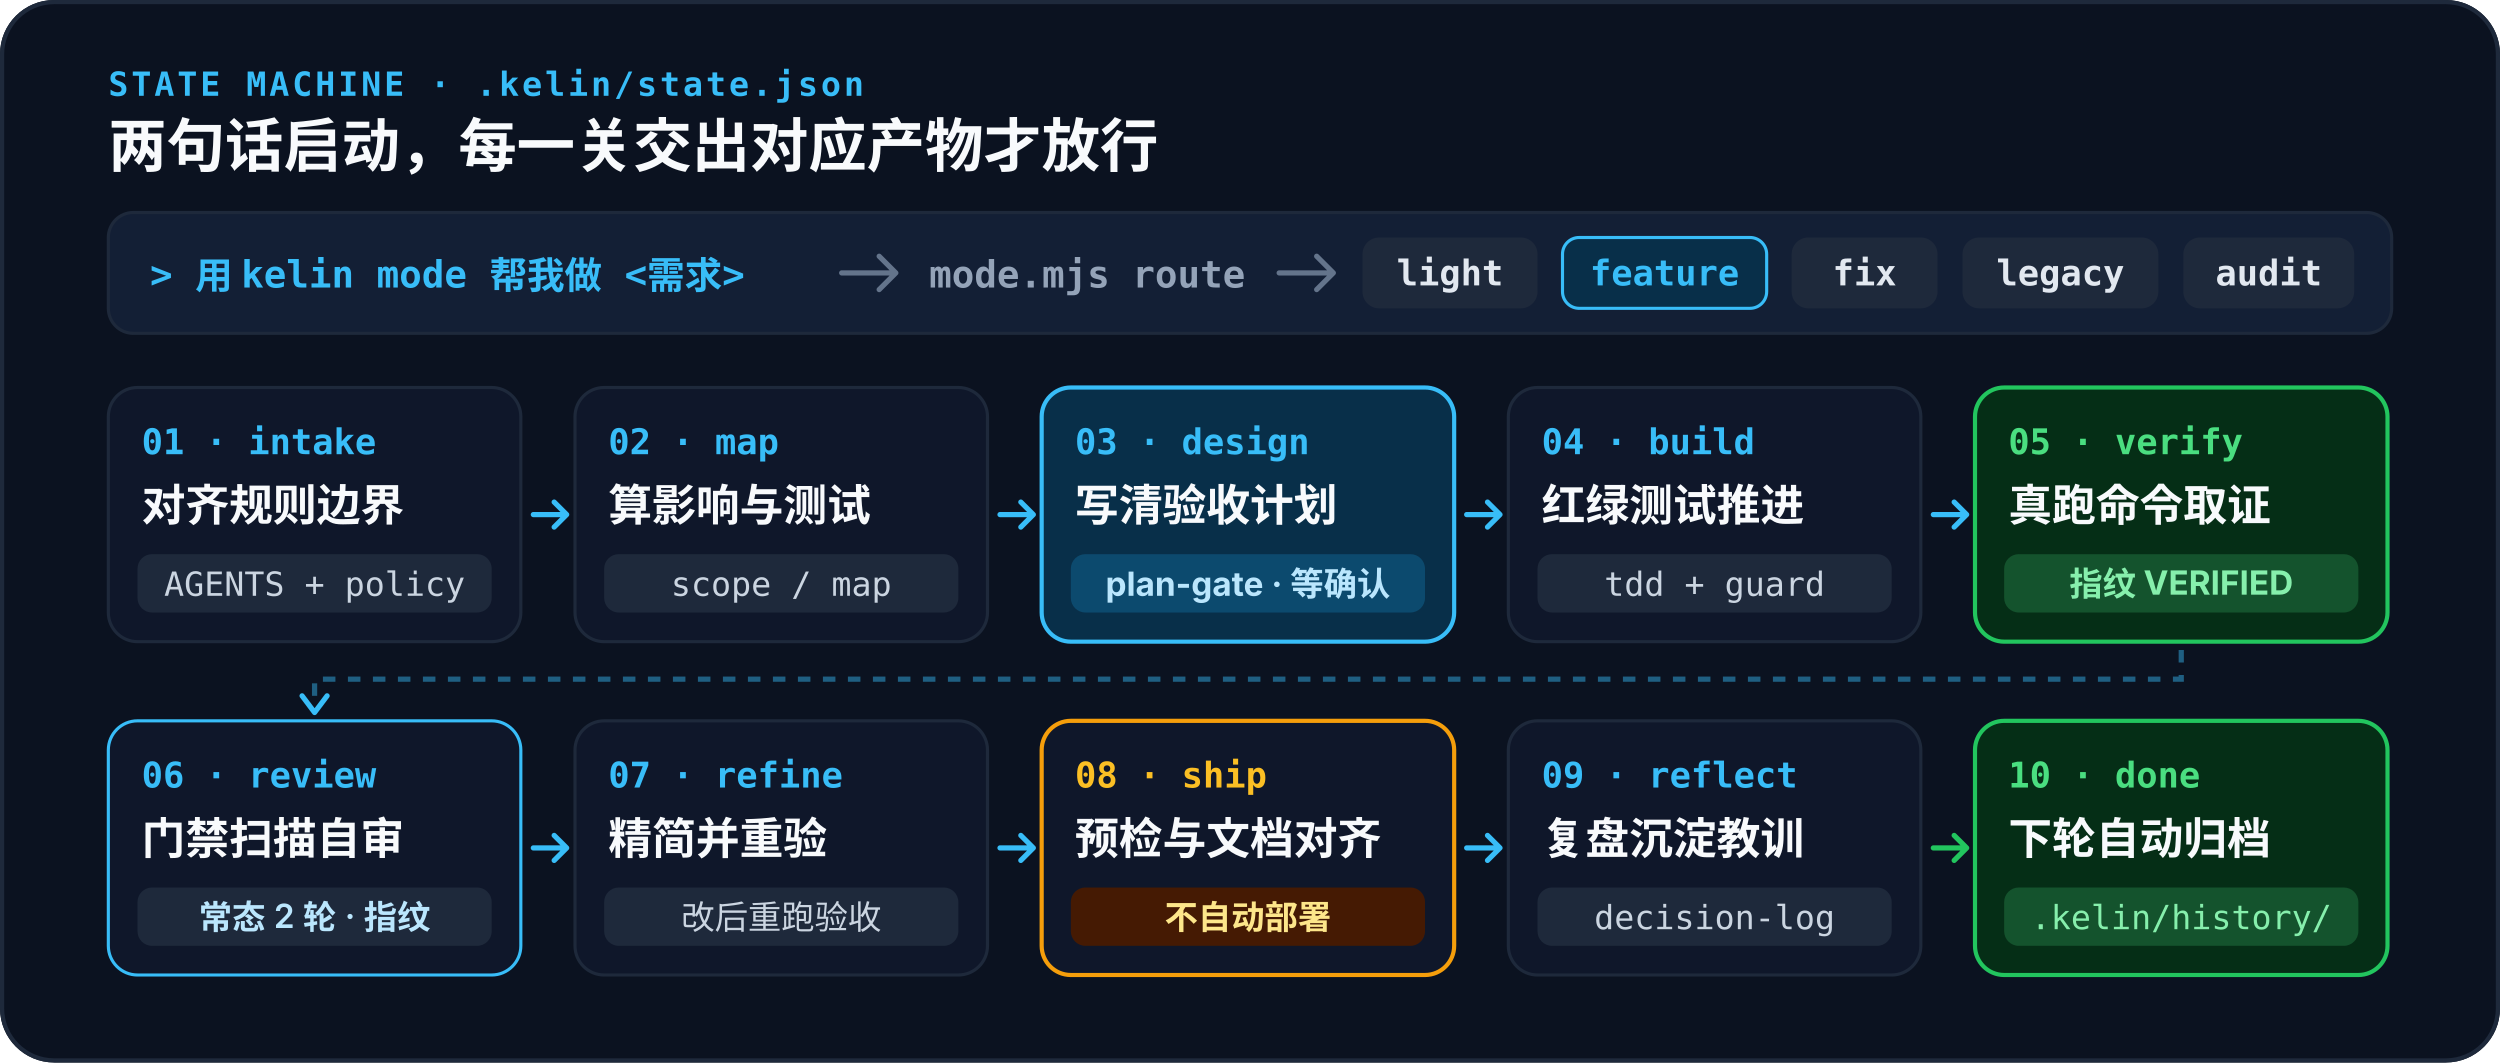
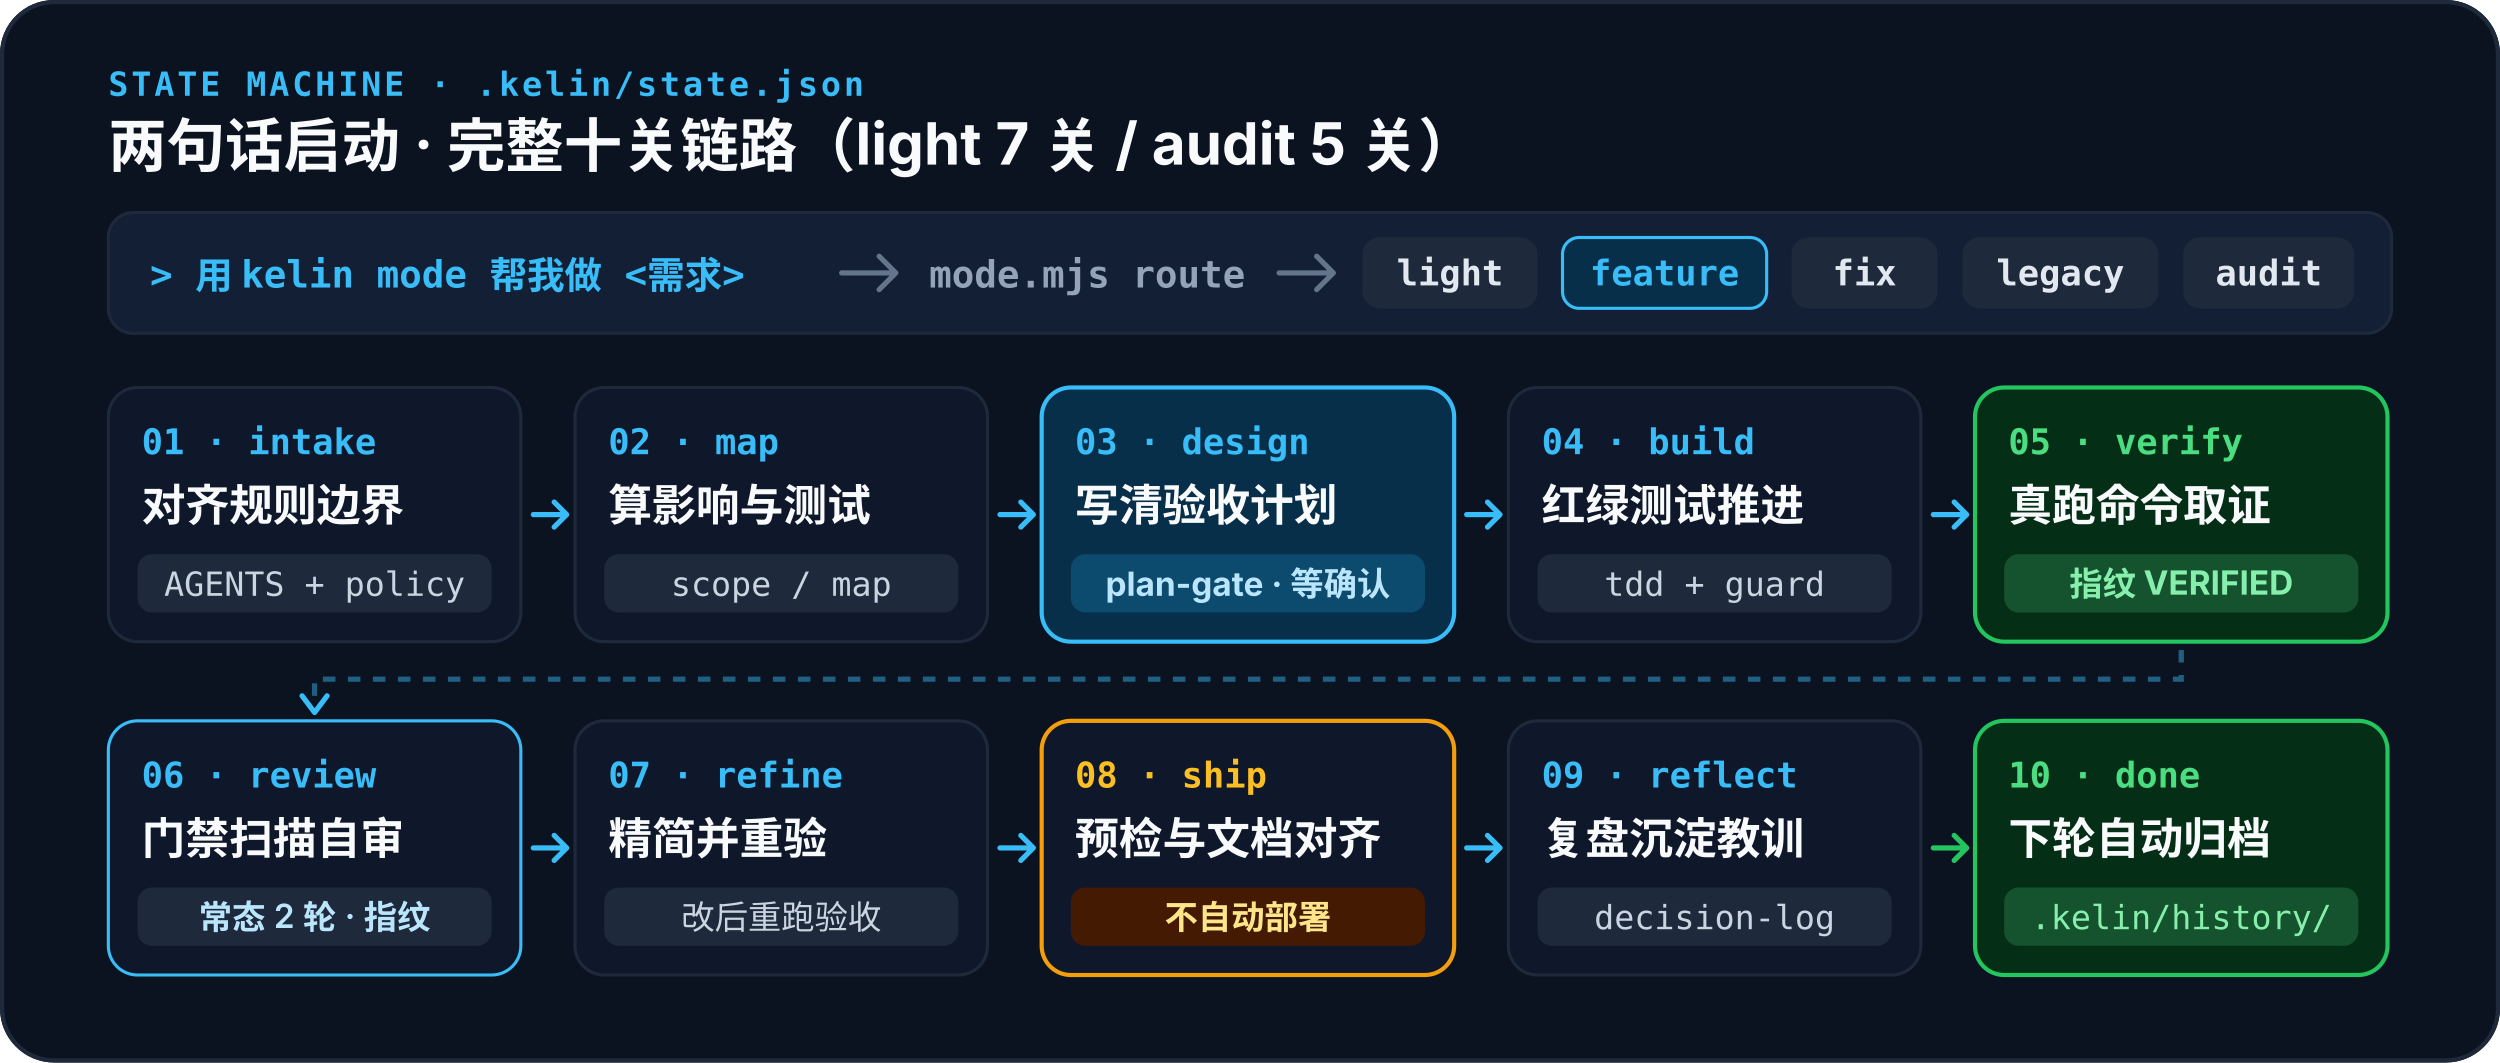
<svg xmlns="http://www.w3.org/2000/svg" width="1200" height="510" viewBox="0 0 1200 510" role="img" aria-labelledby="title desc">
  <rect width="1200" height="510" rx="26" fill="#0B1220" />
  <rect x="1" y="1" width="1198" height="508" rx="25" fill="none" stroke="#1E293B" stroke-width="2" />
  <g transform="translate(52 46)">
    <text fill="#38BDF8" font-family="ui-monospace,SFMono-Regular,Menlo,monospace" font-size="16" font-weight="700" letter-spacing="1.4">STATE MACHINE · .kelin/state.json</text>
-     <text y="34" fill="#F8FAFC" font-family="-apple-system,BlinkMacSystemFont,'Segoe UI','PingFang SC',sans-serif" font-size="28" font-weight="700">两句话启动，每一关交出对应产物才放行</text>
+     <text y="34" fill="#F8FAFC" font-family="-apple-system,BlinkMacSystemFont,'Segoe UI','PingFang SC',sans-serif" font-size="28" font-weight="700">两句话启动 · 完整十关链路（light 7 关 / audit 5 关）</text>
  </g>
  <g transform="translate(52 102)">
    <rect width="1096" height="58" rx="12" fill="#131F35" stroke="#1E293B" stroke-width="1.5" />
    <text x="20" y="36" fill="#38BDF8" font-family="ui-monospace,SFMono-Regular,Menlo,monospace" font-size="18" font-weight="700">&gt; 用 kelin mode 帮我做 &lt;需求&gt;</text>
    <path d="M352 29h26M370 21l8 8-8 8" fill="none" stroke="#64748B" stroke-width="2.5" stroke-linecap="round" stroke-linejoin="round" />
    <text x="394" y="36" fill="#94A3B8" font-family="ui-monospace,SFMono-Regular,Menlo,monospace" font-size="18" font-weight="600">mode.mjs route</text>
    <path d="M562 29h26M580 21l8 8-8 8" fill="none" stroke="#64748B" stroke-width="2.5" stroke-linecap="round" stroke-linejoin="round" />
    <g transform="translate(602 12)" font-family="ui-monospace,SFMono-Regular,Menlo,monospace" font-size="17" font-weight="700">
      <rect width="84" height="34" rx="8" fill="#1E293B" />
      <text x="42" y="23" text-anchor="middle" fill="#E2E8F0">light</text>
      <rect x="96" width="98" height="34" rx="8" fill="#082F49" stroke="#38BDF8" stroke-width="1.5" />
      <text x="145" y="23" text-anchor="middle" fill="#38BDF8">feature</text>
      <rect x="206" width="70" height="34" rx="8" fill="#1E293B" />
      <text x="241" y="23" text-anchor="middle" fill="#E2E8F0">fix</text>
      <rect x="288" width="94" height="34" rx="8" fill="#1E293B" />
      <text x="335" y="23" text-anchor="middle" fill="#E2E8F0">legacy</text>
      <rect x="394" width="82" height="34" rx="8" fill="#1E293B" />
      <text x="435" y="23" text-anchor="middle" fill="#E2E8F0">audit</text>
    </g>
  </g>
  <g transform="translate(52 186)" font-family="-apple-system,BlinkMacSystemFont,'Segoe UI','PingFang SC',sans-serif">
    <rect width="198" height="122" rx="14" fill="#0F172A" stroke="#1E293B" stroke-width="1.5" />
    <text x="16" y="32" fill="#38BDF8" font-family="ui-monospace,SFMono-Regular,Menlo,monospace" font-size="17" font-weight="700">01 · intake</text>
    <text x="16" y="64" fill="#F8FAFC" font-size="21" font-weight="700">对齐规则边界</text>
    <rect x="14" y="80" width="170" height="28" rx="7" fill="#1E293B" />
    <text x="99" y="100" text-anchor="middle" fill="#CBD5E1" font-family="ui-monospace,SFMono-Regular,Menlo,monospace" font-size="16">AGENTS + policy</text>
    <path d="M204 61h16M214 55l6 6-6 6" fill="none" stroke="#38BDF8" stroke-width="2.5" stroke-linecap="round" stroke-linejoin="round" />
    <g transform="translate(224 0)">
      <rect width="198" height="122" rx="14" fill="#0F172A" stroke="#1E293B" stroke-width="1.5" />
      <text x="16" y="32" fill="#38BDF8" font-family="ui-monospace,SFMono-Regular,Menlo,monospace" font-size="17" font-weight="700">02 · map</text>
      <text x="16" y="64" fill="#F8FAFC" font-size="21" font-weight="700">算影响与测试</text>
      <rect x="14" y="80" width="170" height="28" rx="7" fill="#1E293B" />
      <text x="99" y="100" text-anchor="middle" fill="#CBD5E1" font-family="ui-monospace,SFMono-Regular,Menlo,monospace" font-size="16">scope / map</text>
      <path d="M204 61h16M214 55l6 6-6 6" fill="none" stroke="#38BDF8" stroke-width="2.5" stroke-linecap="round" stroke-linejoin="round" />
    </g>
    <g transform="translate(448 0)">
      <rect width="198" height="122" rx="14" fill="#082F49" stroke="#38BDF8" stroke-width="2" />
      <text x="16" y="32" fill="#38BDF8" font-family="ui-monospace,SFMono-Regular,Menlo,monospace" font-size="17" font-weight="700">03 · design</text>
      <text x="16" y="64" fill="#F8FAFC" font-size="21" font-weight="700">写清验收计划</text>
      <rect x="14" y="80" width="170" height="28" rx="7" fill="#0C4A6E" />
      <text x="99" y="100" text-anchor="middle" fill="#BAE6FD" font-size="16" font-weight="700">plan-gate · 等确认</text>
      <path d="M204 61h16M214 55l6 6-6 6" fill="none" stroke="#38BDF8" stroke-width="2.5" stroke-linecap="round" stroke-linejoin="round" />
    </g>
    <g transform="translate(672 0)">
      <rect width="198" height="122" rx="14" fill="#0F172A" stroke="#1E293B" stroke-width="1.5" />
      <text x="16" y="32" fill="#38BDF8" font-family="ui-monospace,SFMono-Regular,Menlo,monospace" font-size="17" font-weight="700">04 · build</text>
      <text x="16" y="64" fill="#F8FAFC" font-size="21" font-weight="700">红绿测试推进</text>
      <rect x="14" y="80" width="170" height="28" rx="7" fill="#1E293B" />
      <text x="99" y="100" text-anchor="middle" fill="#CBD5E1" font-family="ui-monospace,SFMono-Regular,Menlo,monospace" font-size="16">tdd + guard</text>
      <path d="M204 61h16M214 55l6 6-6 6" fill="none" stroke="#38BDF8" stroke-width="2.5" stroke-linecap="round" stroke-linejoin="round" />
    </g>
    <g transform="translate(896 0)">
      <rect width="198" height="122" rx="14" fill="#052E16" stroke="#22C55E" stroke-width="2" />
      <text x="16" y="32" fill="#4ADE80" font-family="ui-monospace,SFMono-Regular,Menlo,monospace" font-size="17" font-weight="700">05 · verify</text>
      <text x="16" y="64" fill="#F8FAFC" font-size="21" font-weight="700">真跑命令取证</text>
      <rect x="14" y="80" width="170" height="28" rx="7" fill="#14532D" />
      <text x="99" y="100" text-anchor="middle" fill="#86EFAC" font-size="16" font-weight="700">指纹 VERIFIED</text>
    </g>
  </g>
  <path d="M1047 312v14H151v14" fill="none" stroke="#38BDF8" stroke-opacity="0.45" stroke-width="2.5" stroke-dasharray="6 6" />
  <path d="M145 334l6 8 6-8" fill="none" stroke="#38BDF8" stroke-width="2.5" stroke-linecap="round" stroke-linejoin="round" />
  <g transform="translate(52 346)" font-family="-apple-system,BlinkMacSystemFont,'Segoe UI','PingFang SC',sans-serif">
    <rect width="198" height="122" rx="14" fill="#0F172A" stroke="#38BDF8" stroke-width="1.5" />
    <text x="16" y="32" fill="#38BDF8" font-family="ui-monospace,SFMono-Regular,Menlo,monospace" font-size="17" font-weight="700">06 · review</text>
    <text x="16" y="64" fill="#F8FAFC" font-size="21" font-weight="700">门禁扫描自审</text>
    <rect x="14" y="80" width="170" height="28" rx="7" fill="#1E293B" />
    <text x="99" y="100" text-anchor="middle" fill="#BAE6FD" font-size="16" font-weight="600">常态 2 轮 · 指纹</text>
    <path d="M204 61h16M214 55l6 6-6 6" fill="none" stroke="#38BDF8" stroke-width="2.5" stroke-linecap="round" stroke-linejoin="round" />
    <g transform="translate(224 0)">
      <rect width="198" height="122" rx="14" fill="#0F172A" stroke="#1E293B" stroke-width="1.5" />
      <text x="16" y="32" fill="#38BDF8" font-family="ui-monospace,SFMono-Regular,Menlo,monospace" font-size="17" font-weight="700">07 · refine</text>
      <text x="16" y="64" fill="#F8FAFC" font-size="21" font-weight="700">精简并重验</text>
      <rect x="14" y="80" width="170" height="28" rx="7" fill="#1E293B" />
      <text x="99" y="100" text-anchor="middle" fill="#CBD5E1" font-size="16">改后重跑验收</text>
      <path d="M204 61h16M214 55l6 6-6 6" fill="none" stroke="#38BDF8" stroke-width="2.5" stroke-linecap="round" stroke-linejoin="round" />
    </g>
    <g transform="translate(448 0)">
      <rect width="198" height="122" rx="14" fill="#0F172A" stroke="#F59E0B" stroke-width="2" />
      <text x="16" y="32" fill="#FBBF24" font-family="ui-monospace,SFMono-Regular,Menlo,monospace" font-size="17" font-weight="700">08 · ship</text>
      <text x="16" y="64" fill="#F8FAFC" font-size="21" font-weight="700">预检与文档对齐</text>
      <rect x="14" y="80" width="170" height="28" rx="7" fill="#451A03" />
      <text x="99" y="100" text-anchor="middle" fill="#FDE68A" font-size="16" font-weight="700">不自动部署</text>
      <path d="M204 61h16M214 55l6 6-6 6" fill="none" stroke="#38BDF8" stroke-width="2.5" stroke-linecap="round" stroke-linejoin="round" />
    </g>
    <g transform="translate(672 0)">
      <rect width="198" height="122" rx="14" fill="#0F172A" stroke="#1E293B" stroke-width="1.5" />
      <text x="16" y="32" fill="#38BDF8" font-family="ui-monospace,SFMono-Regular,Menlo,monospace" font-size="17" font-weight="700">09 · reflect</text>
      <text x="16" y="64" fill="#F8FAFC" font-size="21" font-weight="700">复盘沉淀教训</text>
      <rect x="14" y="80" width="170" height="28" rx="7" fill="#1E293B" />
      <text x="99" y="100" text-anchor="middle" fill="#CBD5E1" font-family="ui-monospace,SFMono-Regular,Menlo,monospace" font-size="16">decision-log</text>
      <path d="M204 61h16M214 55l6 6-6 6" fill="none" stroke="#22C55E" stroke-width="2.5" stroke-linecap="round" stroke-linejoin="round" />
    </g>
    <g transform="translate(896 0)">
      <rect width="198" height="122" rx="14" fill="#052E16" stroke="#22C55E" stroke-width="2" />
      <text x="16" y="32" fill="#4ADE80" font-family="ui-monospace,SFMono-Regular,Menlo,monospace" font-size="17" font-weight="700">10 · done</text>
      <text x="16" y="64" fill="#F8FAFC" font-size="21" font-weight="700">下轮自动归档</text>
      <rect x="14" y="80" width="170" height="28" rx="7" fill="#14532D" />
      <text x="99" y="100" text-anchor="middle" fill="#86EFAC" font-family="ui-monospace,SFMono-Regular,Menlo,monospace" font-size="16">.kelin/history/</text>
    </g>
  </g>
</svg>
